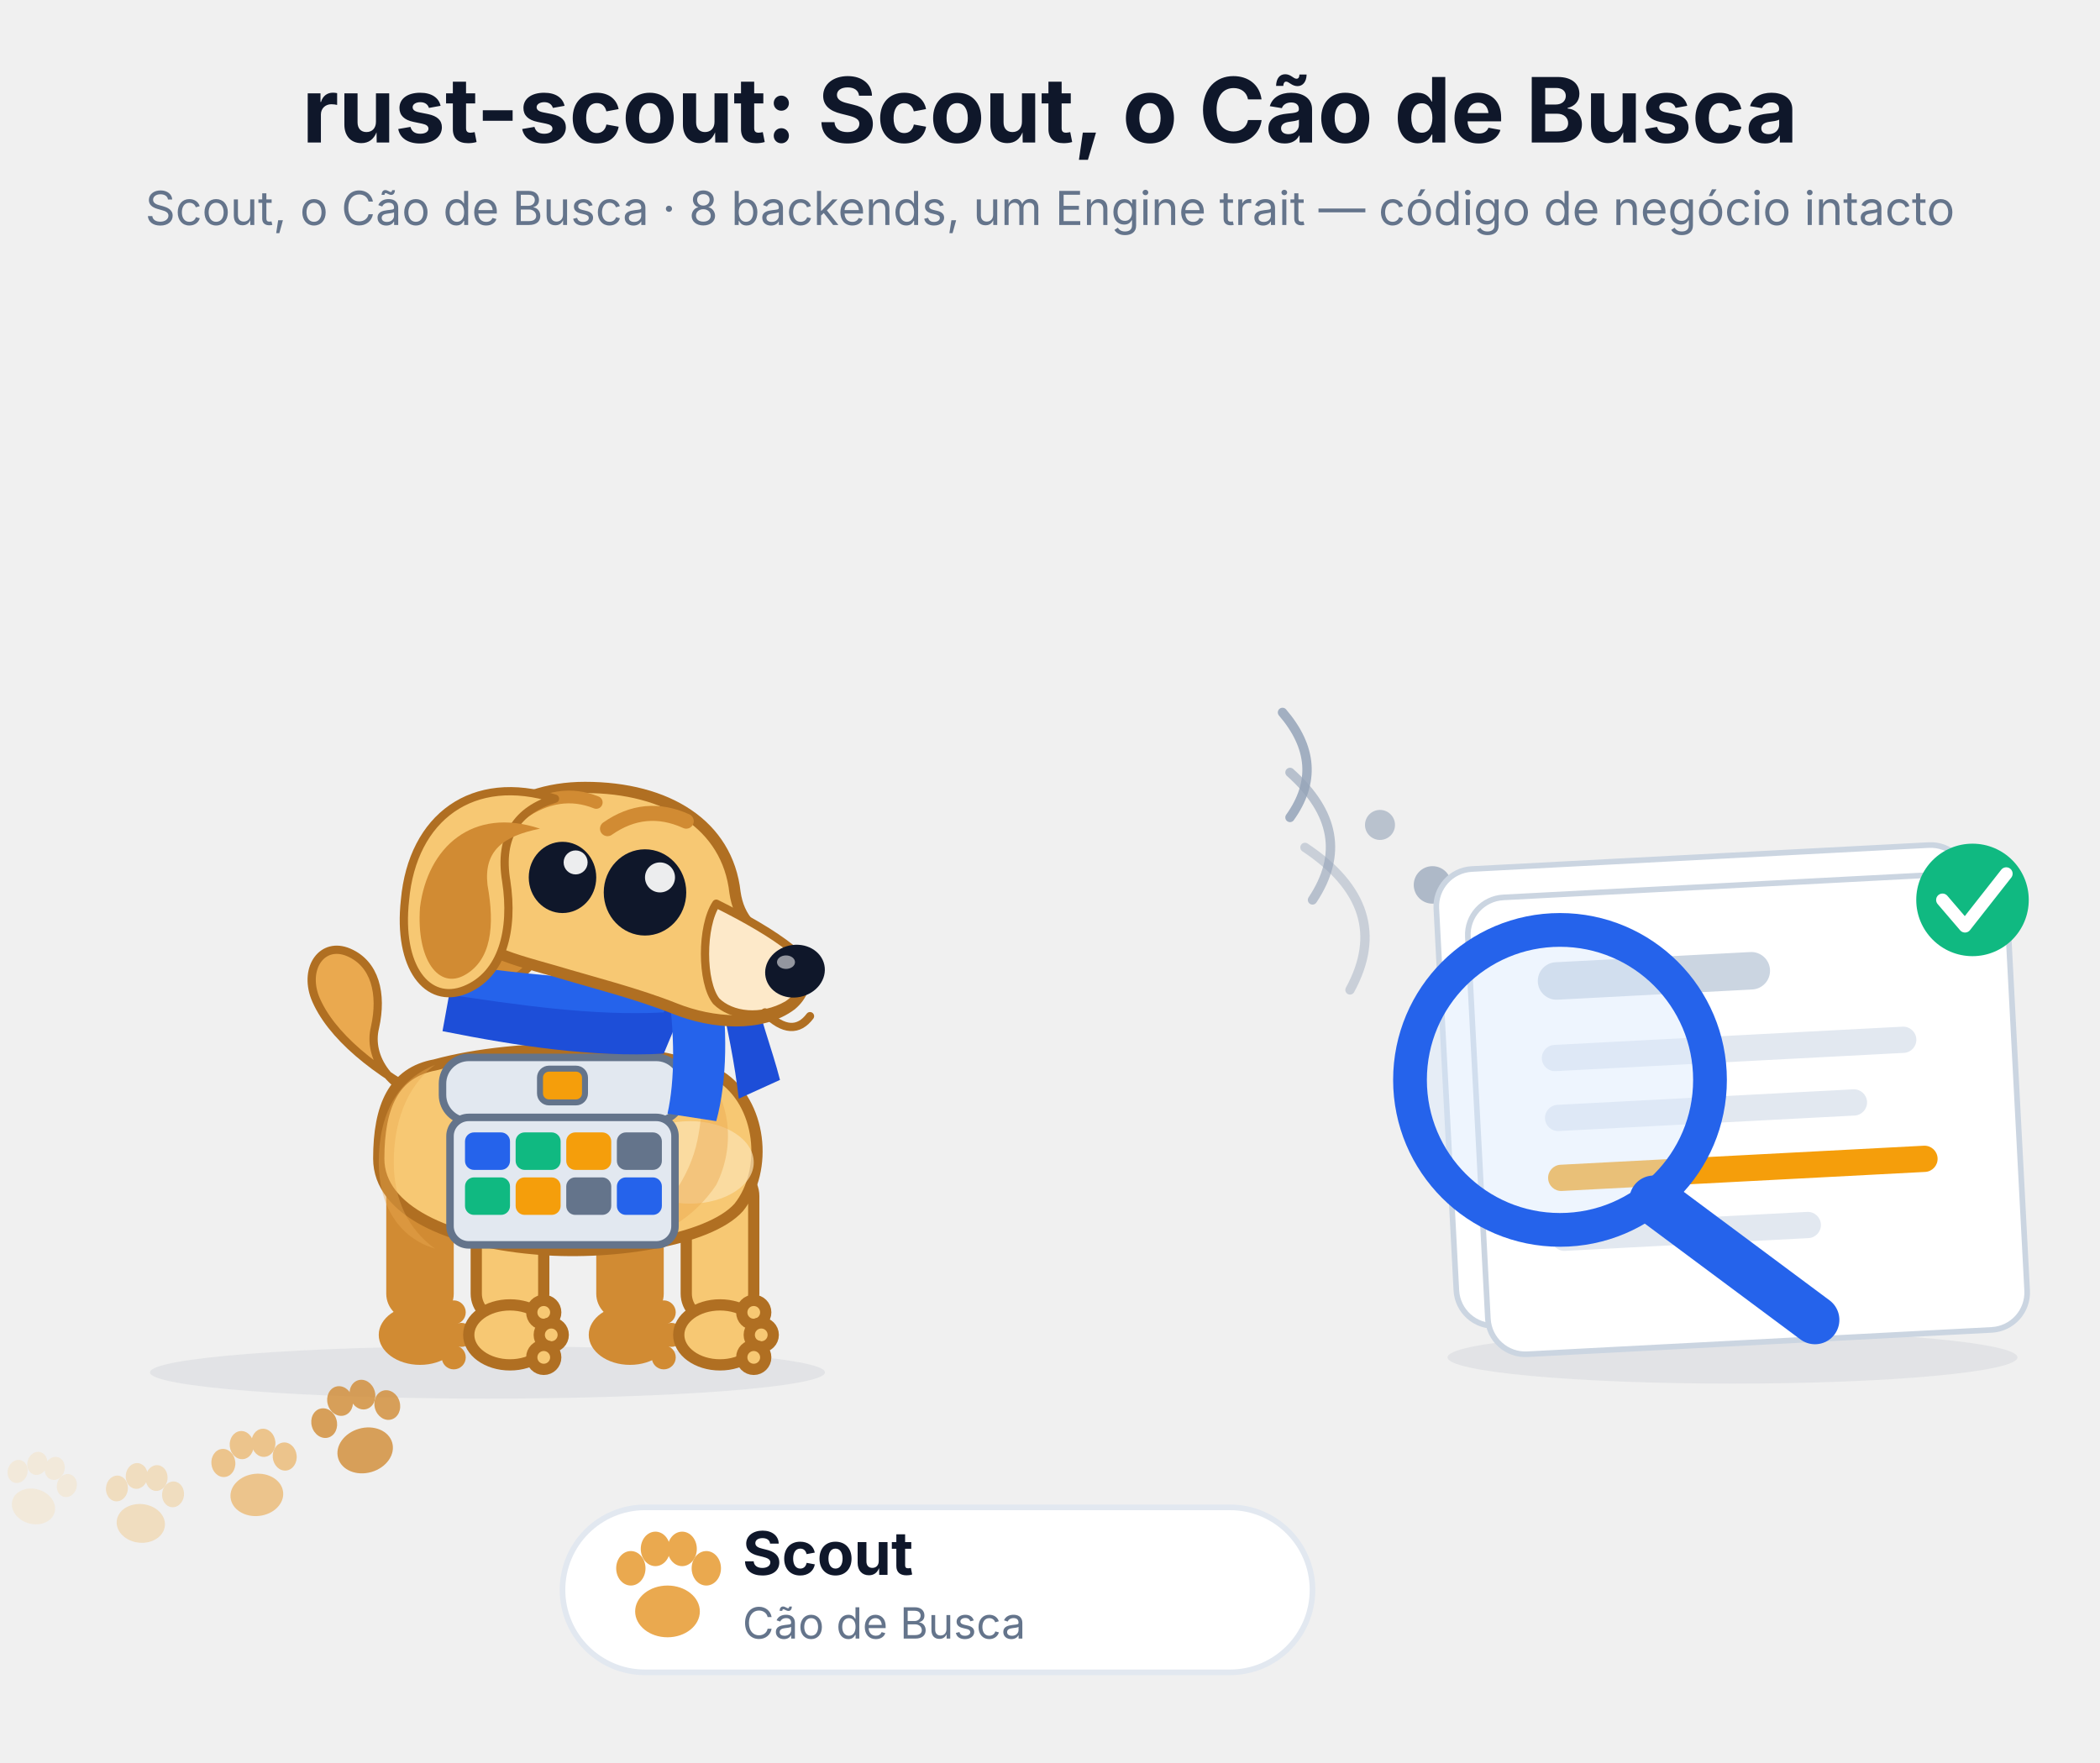
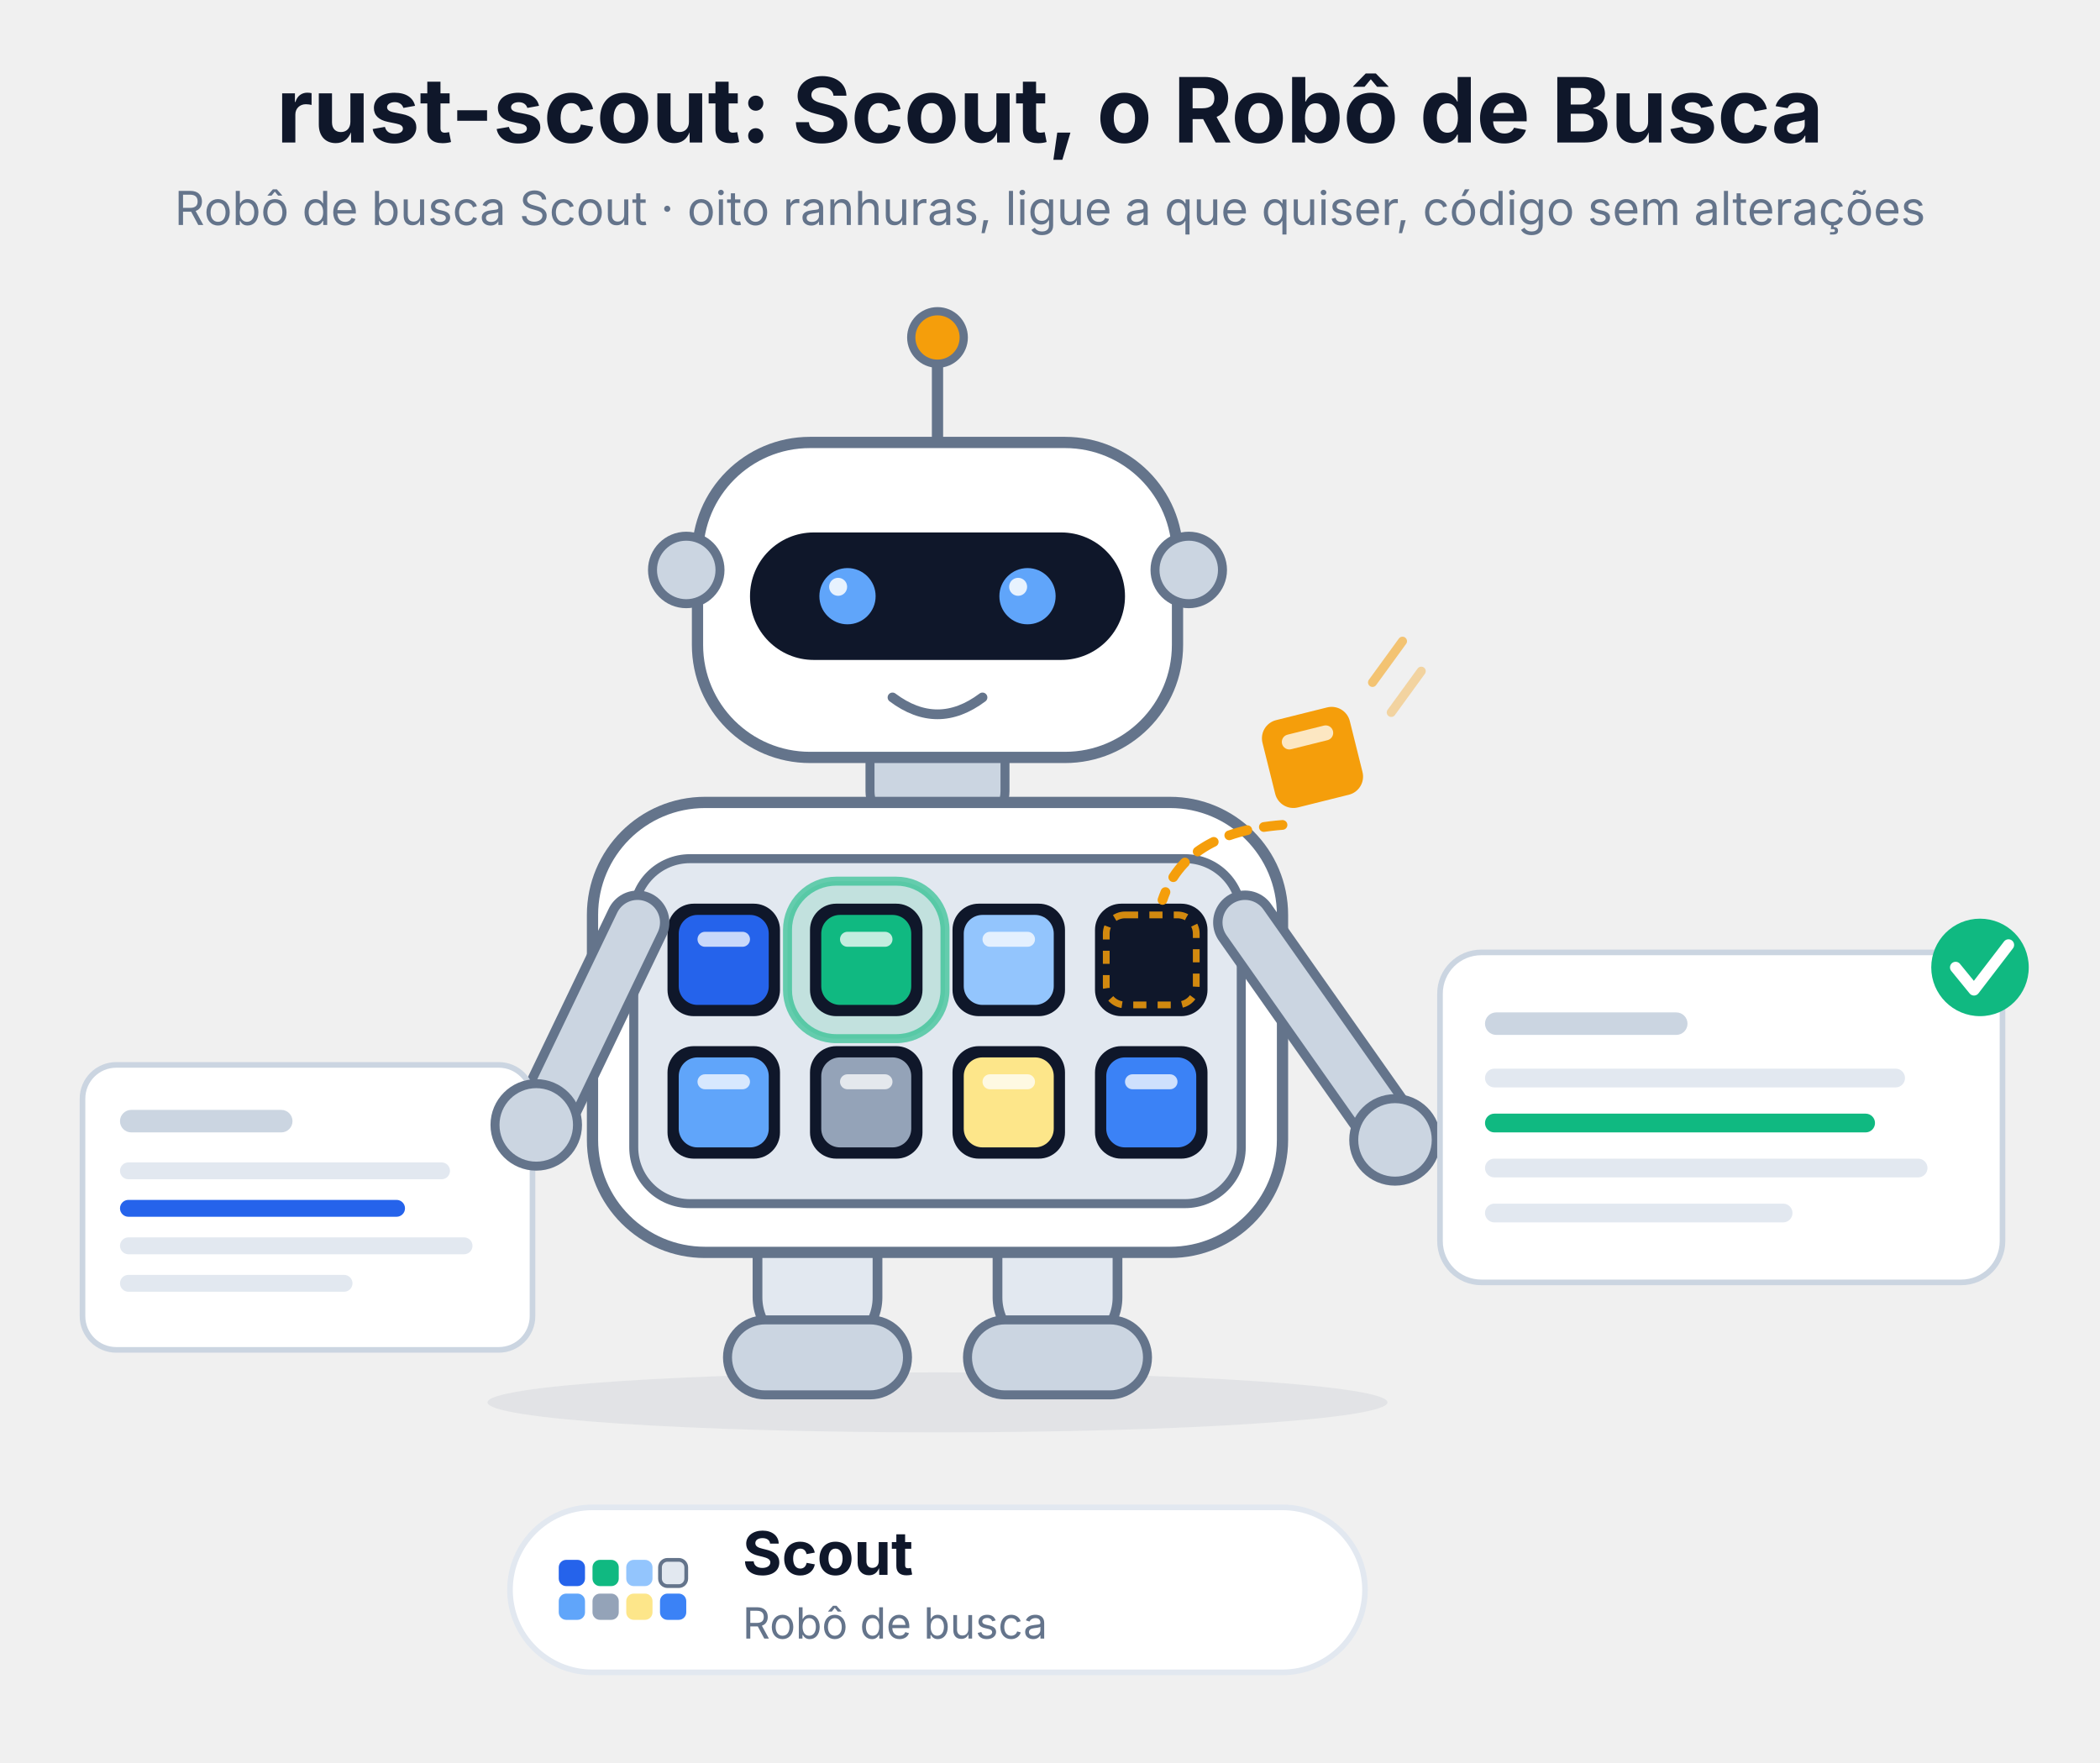
<svg xmlns="http://www.w3.org/2000/svg" viewBox="0 0 560 470" font-family="system-ui, -apple-system, 'Segoe UI', sans-serif" role="img" aria-labelledby="petTitle petDesc">
  <defs>
    <style>
      .title { font-size: 24px; font-weight: 700; fill: #0f172a; }
      .sub   { font-size: 12.5px; fill: #64748b; }

-       /* 猎犬配色：琥珀系（与架构图 data 层同源），不引入第二套色板 */
-       .fur   { fill: #f7c873; }
-       .fur-m { fill: #eaa94f; }
-       .fur-d { fill: #d18b33; }
-       .fur-l { fill: #fbe3b4; }
-       .muzzle{ fill: #fde9c9; }
-       .ink   { fill: #0f172a; }
+       /* 机器人配色：白色/浅灰外壳 + 石板灰描边，与架构图同一套灰阶，不引入第二套色板 */
+       .body  { fill: #ffffff; stroke: #64748b; stroke-width: 3; }
+       .plate { fill: #e2e8f0; stroke: #64748b; stroke-width: 2.6; stroke-linejoin: round; }
+       .part  { fill: #cbd5e1; stroke: #64748b; stroke-width: 2.4; }
+       .visor { fill: #0f172a; }
+       .eye   { fill: #60a5fa; }
+       .lamp  { fill: #f59e0b; stroke: #64748b; stroke-width: 2.2; }

-       /* 描边族：与填充类组合使用（s = 主轮廓，s2 = 次要轮廓） */
-       .s     { stroke: #b06f22; stroke-width: 3;   stroke-linejoin: round; stroke-linecap: round; }
-       .s2    { stroke: #b06f22; stroke-width: 2.2; stroke-linejoin: round; stroke-linecap: round; }
+       /* 手臂：两笔描边套出「浅灰管 + 石板灰轮廓」的效果 */
+       .limb-o { fill: none; stroke: #64748b; stroke-width: 17; stroke-linecap: round; }
+       .limb-i { fill: none; stroke: #cbd5e1; stroke-width: 12; stroke-linecap: round; }

-       .scarf { fill: #2563eb; }
-       .scarf-d { fill: #1d4ed8; }
+       /* 模块舱：浅色舱板 + 深色插槽，槽里嵌一枚彩色模块 */
+       .bay    { fill: #e2e8f0; stroke: #64748b; stroke-width: 2.4; }
+       .socket { fill: #0f172a; }
+       .glow   { fill: #10b981; opacity: 0.16; }
+       .ring   { fill: none; stroke: #10b981; stroke-width: 2.4; opacity: 0.6; }
+       .chip-mark { fill: #ffffff; opacity: 0.75; }

-       /* 侦察挎包：帆布色 + 石板灰轮廓，和猎犬的棕色描边区分开 */
-       .bag   { fill: #e2e8f0; stroke: #64748b; stroke-width: 2; stroke-linejoin: round; }
-       .flap  { fill: #cbd5e1; }
-       .strap { stroke: #64748b; stroke-width: 11; stroke-linecap: round; }
+       /* 正在插入的那一枚：空槽里的落位虚线框 + 飞行虚线弧 + 速度线，同色 */
+       .slot-empty { fill: none; stroke: #f59e0b; stroke-width: 1.8; stroke-dasharray: 3.5 3; opacity: 0.85; }
+       .arc  { fill: none; stroke: #f59e0b; stroke-width: 2.6; stroke-linecap: round; stroke-dasharray: 5 4.5; }
+       .tick { fill: none; stroke: #f59e0b; stroke-width: 2.4; stroke-linecap: round; }
+       .wire { fill: none; stroke: #64748b; stroke-width: 3; stroke-linecap: round; }

-       .paw   { fill: currentColor; }
-       .sniff { fill: none; stroke: #94a3b8; stroke-width: 2.5; stroke-linecap: round; }
- 
-       .card  { fill: #ffffff; stroke: #cbd5e1; stroke-width: 1.5; }
-       .line  { fill: #e2e8f0; }
-       .line-hi { fill: #f59e0b; }
-       .head  { fill: #cbd5e1; }
-       .glass { fill: #dbeafe; fill-opacity: 0.45; }
-       .rim   { fill: none; stroke: #2563eb; stroke-width: 9; }
-       .handle{ stroke: #2563eb; stroke-width: 13; stroke-linecap: round; }
-       .badge { fill: #10b981; }
+       /* 查询卡片 / 结果面板 */
+       .card   { fill: #ffffff; stroke: #cbd5e1; stroke-width: 1.5; }
+       .card-h { fill: #cbd5e1; }
+       .cl     { fill: #e2e8f0; }
+       .cl-hi  { fill: #2563eb; }
+       .cl-ok  { fill: #10b981; }
+       .badge  { fill: #10b981; }

      .name  { font-size: 16px; font-weight: 700; fill: #0f172a; }
      .role  { font-size: 11.5px; fill: #64748b; }
    </style>
-     <g id="pawMark">
-       <ellipse cx="0" cy="5" rx="7.5" ry="6" class="paw" />
-       <ellipse cx="-8.5" cy="-5" rx="3.4" ry="4" class="paw" />
-       <ellipse cx="-2.8" cy="-9.5" rx="3.4" ry="4" class="paw" />
-       <ellipse cx="3.4" cy="-9.5" rx="3.4" ry="4" class="paw" />
-       <ellipse cx="9" cy="-5" rx="3.4" ry="4" class="paw" />
+     <g id="chip">
+       <rect x="-12" y="-12" width="24" height="24" rx="5" />
+       <rect class="chip-mark" x="-7" y="-7.5" width="14" height="4" rx="2" />
    </g>
  </defs>
-   <text x="280" y="38" text-anchor="middle" class="title">rust-scout: Scout, o Cão de Busca</text>
-   <text x="280" y="60" text-anchor="middle" class="sub">Scout, o Cão de Busca · 8 backends, um Engine trait — código de negócio intacto</text>
-   <ellipse cx="130" cy="366" rx="90" ry="7" fill="#64748b" opacity="0.10" />
-   <ellipse cx="462" cy="362" rx="76" ry="7" fill="#64748b" opacity="0.10" />
-   <use href="#pawMark" transform="translate(96,382) rotate(-16) scale(1)" color="#d18b33" opacity="0.80" />
-   <use href="#pawMark" transform="translate(68,394) rotate(-6)  scale(0.94)" color="#eaa94f" opacity="0.62" />
-   <use href="#pawMark" transform="translate(38,402) rotate(6)   scale(0.86)" color="#f0c37f" opacity="0.44" />
-   <use href="#pawMark" transform="translate(10,398) rotate(16)  scale(0.78)" color="#f7d9a8" opacity="0.30" />
-   <path class="sniff" opacity="0.85" d="M 342,190 Q 354,204 344,218" />
-   <path class="sniff" opacity="0.62" d="M 344,206 Q 362,222 350,240" />
-   <path class="sniff" opacity="0.42" d="M 348,226 Q 372,242 360,264" />
-   <circle cx="368" cy="220" r="4.0" fill="#94a3b8" opacity="0.60" />
-   <circle cx="382" cy="236" r="5.0" fill="#94a3b8" opacity="0.72" />
-   <circle cx="394" cy="250" r="6.0" fill="#f0b048" opacity="0.80" />
-   <circle cx="406" cy="266" r="7.0" fill="#f59e0b" opacity="0.95" />
-   <g transform="rotate(-3 466 297)">
-     <rect x="386" y="228" width="142" height="122" rx="10" class="card" stroke="#e2e8f0" />
-     <rect x="394" y="236" width="144" height="122" rx="10" class="card" />
-     <rect x="412" y="254" width="62" height="10" rx="5" class="head" />
-     <rect x="412" y="276" width="100" height="7" rx="3.5" class="line" />
-     <rect x="412" y="292" width="86" height="7" rx="3.5" class="line" />
-     <rect x="412" y="308" width="104" height="7" rx="3.5" class="line-hi" />
-     <rect x="412" y="324" width="72" height="7" rx="3.5" class="line" />
+   <text x="280" y="38" text-anchor="middle" class="title">rust-scout: Scout, o Robô de Busca</text>
+   <text x="280" y="60" text-anchor="middle" class="sub">Robô de busca Scout · oito ranhuras, ligue a que quiser, código sem alterações</text>
+   <ellipse cx="250" cy="374" rx="120" ry="8" fill="#64748b" opacity="0.10" />
+   <g class="plate">
+     <rect x="202" y="320" width="32" height="40" rx="14" />
+     <rect x="266" y="320" width="32" height="40" rx="14" />
  </g>
-   <circle cx="526" cy="240" r="15" class="badge" />
-   <path d="M 518,240 L 524,247 L 535,233" fill="none" stroke="#ffffff" stroke-width="3.4" stroke-linecap="round" stroke-linejoin="round" />
-   <circle cx="416" cy="288" r="40" class="glass" />
-   <path class="handle" d="M 441,320 L 484,352" />
-   <circle cx="416" cy="288" r="40" class="rim" />
-   <g transform="translate(150,364)">
-     <path class="fur-m s2" d="M -34,-70       C -50,-78 -62,-88 -66,-98       C -69,-106 -64,-113 -57,-110       C -50,-107 -48,-99 -50,-90       C -52,-82 -46,-73 -34,-70 Z" />
-     <g class="fur-d">
-       <rect x="-47" y="-52" width="18" height="40" rx="7" />
-       <ellipse cx="-38" cy="-8" rx="11" ry="8" />
-       <circle cx="-29" cy="-14" r="3.2" />
-       <circle cx="-27" cy="-8" r="3.2" />
-       <circle cx="-29" cy="-2" r="3.2" />
-       <rect x="9" y="-52" width="18" height="40" rx="7" />
-       <ellipse cx="18" cy="-8" rx="11" ry="8" />
-       <circle cx="27" cy="-14" r="3.2" />
-       <circle cx="29" cy="-8" r="3.2" />
-       <circle cx="27" cy="-2" r="3.2" />
-     </g>
-     <g class="fur s">
-       <rect x="-23" y="-52" width="18" height="40" rx="7" />
-       <ellipse cx="-14" cy="-8" rx="11" ry="8" />
-       <circle cx="-5" cy="-14" r="3.2" />
-       <circle cx="-3" cy="-8" r="3.2" />
-       <circle cx="-5" cy="-2" r="3.2" />
-       <rect x="33" y="-52" width="18" height="40" rx="7" />
-       <ellipse cx="42" cy="-8" rx="11" ry="8" />
-       <circle cx="51" cy="-14" r="3.2" />
-       <circle cx="53" cy="-8" r="3.2" />
-       <circle cx="51" cy="-2" r="3.2" />
-     </g>
-     <path class="fur s" d="M -34,-80       C -12,-86 24,-86 42,-77       C 53,-70 55,-52 47,-42       C 39,-33 12,-29 -8,-31       C -30,-33 -49,-41 -49,-55       C -49,-69 -45,-78 -34,-80 Z" />
-     <ellipse cx="34" cy="-54" rx="17" ry="11" class="fur-l" opacity="0.7" />
-     <path class="fur-m" opacity="0.45" d="M 38,-78 C 45,-70 46,-58 41,-48 C 35,-39 26,-34 16,-32 C 27,-40 34,-50 36,-60 C 38,-70 37,-75 34,-80 Z" />
-     <path class="fur-m" opacity="0.4" d="M -49,-54 C -49,-67 -44,-76 -34,-80 C -42,-74 -45,-64 -45,-54 C -45,-44 -41,-36 -34,-31 C -44,-34 -49,-43 -49,-54 Z" />
-     <rect x="-32" y="-82" width="64" height="17" rx="7" class="bag" />
-     <rect x="-6" y="-79" width="12" height="9" rx="2.4" fill="#f59e0b" stroke="#64748b" stroke-width="1.6" />
-     <rect x="-30" y="-66" width="60" height="34" rx="5" class="bag" />
-     <g>
-       <rect x="-26" y="-62" width="12" height="10" rx="2.4" fill="#2563eb" />
-       <rect x="-12.5" y="-62" width="12" height="10" rx="2.4" fill="#10b981" />
-       <rect x="1" y="-62" width="12" height="10" rx="2.4" fill="#f59e0b" />
-       <rect x="14.5" y="-62" width="12" height="10" rx="2.4" fill="#64748b" />
-       <rect x="-26" y="-50" width="12" height="10" rx="2.4" fill="#10b981" />
-       <rect x="-12.5" y="-50" width="12" height="10" rx="2.4" fill="#f59e0b" />
-       <rect x="1" y="-50" width="12" height="10" rx="2.4" fill="#64748b" />
-       <rect x="14.5" y="-50" width="12" height="10" rx="2.4" fill="#2563eb" />
-     </g>
-     <path class="fur-d s2" d="M 8,-147       C -10,-153 -25,-143 -27,-123       C -29,-107 -21,-99 -13,-103       C -5,-107 -3,-118 -5,-130       C -6,-139 -1,-144 8,-147 Z" />
-     <path class="scarf-d" d="M -30,-100 C -10,-96 12,-94 32,-95 L 27,-83 C 8,-82 -12,-85 -32,-89 Z" />
-     <path class="scarf" d="M -30,-107 C -10,-104 12,-102 30,-103 L 27,-94 C 8,-93 -12,-96 -32,-99 Z" />
-     <path class="scarf" d="M 28,-102 C 30,-88 30,-76 28,-67 L 41,-65 C 44,-76 44,-90 42,-104 Z" />
-     <path class="scarf-d" d="M 41,-103 C 44,-90 46,-80 47,-71 L 58,-76 C 56,-84 52,-94 50,-105 Z" />
-     <path class="scarf-d" d="M 26,-105 C 33,-100 41,-98 49,-100 C 45,-106 34,-109 26,-105 Z" />
-     <path class="fur s" d="M -26,-120       C -30,-142 -14,-154 6,-154       C 28,-154 44,-144 46,-126       C 47,-119 51,-115 58,-112       C 65,-109 67,-101 61,-96       C 53,-90 40,-91 30,-95       C 20,-99 8,-102 -2,-105       C -16,-109 -25,-111 -26,-120 Z" />
-     <path class="muzzle s2" d="M 41,-123       C 49,-119 56,-115 61,-111       C 66,-107 66,-100 60,-96       C 53,-92 45,-93 41,-97       C 37,-102 37,-117 41,-123 Z" />
-     <ellipse cx="62" cy="-105" rx="8" ry="7" class="ink" transform="rotate(-12 62 -105)" />
-     <ellipse cx="59.6" cy="-107.4" rx="2.4" ry="1.8" fill="#ffffff" opacity="0.55" />
-     <path d="M 54,-94 C 59,-89 63,-89 66,-93" fill="none" stroke="#b06f22" stroke-width="2.2" stroke-linecap="round" />
-     <ellipse cx="22" cy="-126" rx="11" ry="11.5" class="ink" />
-     <ellipse cx="0" cy="-130" rx="9" ry="9.5" class="ink" />
-     <circle cx="26" cy="-130" r="4" fill="#ffffff" opacity="0.92" />
-     <circle cx="3.5" cy="-134" r="3.2" fill="#ffffff" opacity="0.92" />
-     <path d="M 12,-143 Q 22,-150 33,-145" fill="none" stroke="#d18b33" stroke-width="4" stroke-linecap="round" />
-     <path d="M -11,-147 Q -1,-154 9,-150" fill="none" stroke="#d18b33" stroke-width="3.4" stroke-linecap="round" />
-     <path class="fur s2" d="M -2,-151       C -24,-158 -40,-146 -42,-124       C -44,-106 -36,-96 -26,-100       C -16,-104 -13,-116 -15,-129       C -17,-141 -12,-148 -2,-151 Z" />
-     <path class="fur-d" d="M -6,-143       C -24,-149 -36,-138 -38,-122       C -39,-108 -33,-100 -26,-104       C -19,-108 -18,-117 -20,-128       C -21,-137 -16,-141 -6,-143 Z" />
+   <g class="part">
+     <rect x="194" y="352" width="48" height="20" rx="10" />
+     <rect x="258" y="352" width="48" height="20" rx="10" />
  </g>
-   <rect x="150" y="402" width="200" height="44" rx="22" fill="#ffffff" stroke="#e2e8f0" stroke-width="1.5" />
-   <use href="#pawMark" transform="translate(178,424) scale(1.15)" color="#eaa94f" />
+   <rect x="232" y="194" width="36" height="26" rx="9" class="part" />
+   <rect x="158" y="214" width="184" height="120" rx="30" class="body" />
+   <rect x="169" y="229" width="162" height="92" rx="15" class="bay" />
+   <rect x="210" y="235" width="42" height="42" rx="13" class="glow" />
+   <rect x="210" y="235" width="42" height="42" rx="13" class="ring" />
+   <g class="socket">
+     <rect x="178" y="241" width="30" height="30" rx="7" />
+     <rect x="216" y="241" width="30" height="30" rx="7" />
+     <rect x="254" y="241" width="30" height="30" rx="7" />
+     <rect x="292" y="241" width="30" height="30" rx="7" />
+     <rect x="178" y="279" width="30" height="30" rx="7" />
+     <rect x="216" y="279" width="30" height="30" rx="7" />
+     <rect x="254" y="279" width="30" height="30" rx="7" />
+     <rect x="292" y="279" width="30" height="30" rx="7" />
+   </g>
+   <rect x="295" y="244" width="24" height="24" rx="5" class="slot-empty" />
+   <use href="#chip" transform="translate(193,256)" fill="#2563eb" />
+   <use href="#chip" transform="translate(231,256)" fill="#10b981" />
+   <use href="#chip" transform="translate(269,256)" fill="#93c5fd" />
+   <use href="#chip" transform="translate(193,294)" fill="#60a5fa" />
+   <use href="#chip" transform="translate(231,294)" fill="#94a3b8" />
+   <use href="#chip" transform="translate(269,294)" fill="#fde68a" />
+   <use href="#chip" transform="translate(307,294)" fill="#3b82f6" />
+   <path class="wire" d="M 250,118 L 250,96" />
+   <circle cx="250" cy="90" r="7" class="lamp" />
+   <rect x="186" y="118" width="128" height="84" rx="30" class="body" />
+   <circle cx="183" cy="152" r="9" class="part" />
+   <circle cx="317" cy="152" r="9" class="part" />
+   <rect x="200" y="142" width="100" height="34" rx="17" class="visor" />
+   <circle cx="226" cy="159" r="7.5" class="eye" />
+   <circle cx="274" cy="159" r="7.5" class="eye" />
+   <circle cx="223.5" cy="156.5" r="2.4" fill="#ffffff" opacity="0.85" />
+   <circle cx="271.5" cy="156.5" r="2.4" fill="#ffffff" opacity="0.85" />
+   <path d="M 238,186 Q 250,195 262,186" fill="none" stroke="#64748b" stroke-width="2.6" stroke-linecap="round" />
+   <path class="limb-o" d="M 170,246 L 146,296" />
+   <path class="limb-i" d="M 170,246 L 146,296" />
+   <path class="limb-o" d="M 332,246 L 370,300" />
+   <path class="limb-i" d="M 332,246 L 370,300" />
+   <rect x="22" y="284" width="120" height="76" rx="9" class="card" />
+   <rect x="32" y="296" width="46" height="6" rx="3" class="card-h" />
+   <rect x="32" y="310" width="88" height="4.5" rx="2.25" class="cl" />
+   <rect x="32" y="320" width="76" height="4.5" rx="2.25" class="cl-hi" />
+   <rect x="32" y="330" width="94" height="4.5" rx="2.25" class="cl" />
+   <rect x="32" y="340" width="62" height="4.5" rx="2.25" class="cl" />
+   <circle cx="143" cy="300" r="11" class="part" />
+   <circle cx="372" cy="304" r="11" class="part" />
+   <path class="tick" d="M 366,182 L 374,171" opacity="0.55" />
+   <path class="tick" d="M 371,190 L 379,179" opacity="0.35" />
+   <use href="#chip" transform="translate(350,202) rotate(-14)" fill="#f59e0b" />
+   <path class="arc" d="M 342,220 Q 316,222 310,240" />
+   <rect x="384" y="254" width="150" height="88" rx="11" class="card" />
+   <rect x="396" y="270" width="54" height="6" rx="3" class="card-h" />
+   <rect x="396" y="285" width="112" height="5" rx="2.5" class="cl" />
+   <rect x="396" y="297" width="104" height="5" rx="2.5" class="cl-ok" />
+   <rect x="396" y="309" width="118" height="5" rx="2.5" class="cl" />
+   <rect x="396" y="321" width="82" height="5" rx="2.5" class="cl" />
+   <circle cx="528" cy="258" r="13" class="badge" />
+   <path d="M 521.5,258 L 526.4,264 L 535.6,252" fill="none" stroke="#ffffff" stroke-width="3" stroke-linecap="round" stroke-linejoin="round" />
+   <rect x="136" y="402" width="228" height="44" rx="22" fill="#ffffff" stroke="#e2e8f0" stroke-width="1.5" />
+   <g>
+     <rect x="149" y="416" width="7" height="7" rx="2" fill="#2563eb" />
+     <rect x="158" y="416" width="7" height="7" rx="2" fill="#10b981" />
+     <rect x="167" y="416" width="7" height="7" rx="2" fill="#93c5fd" />
+     <rect x="176" y="416" width="7" height="7" rx="2" fill="#e2e8f0" stroke="#64748b" stroke-width="1" />
+     <rect x="149" y="425" width="7" height="7" rx="2" fill="#60a5fa" />
+     <rect x="158" y="425" width="7" height="7" rx="2" fill="#94a3b8" />
+     <rect x="167" y="425" width="7" height="7" rx="2" fill="#fde68a" />
+     <rect x="176" y="425" width="7" height="7" rx="2" fill="#3b82f6" />
+   </g>
  <text x="198" y="420" class="name">Scout</text>
-   <text x="198" y="437" class="role">Cão de Busca</text>
+   <text x="198" y="437" class="role">Robô de busca</text>
</svg>
